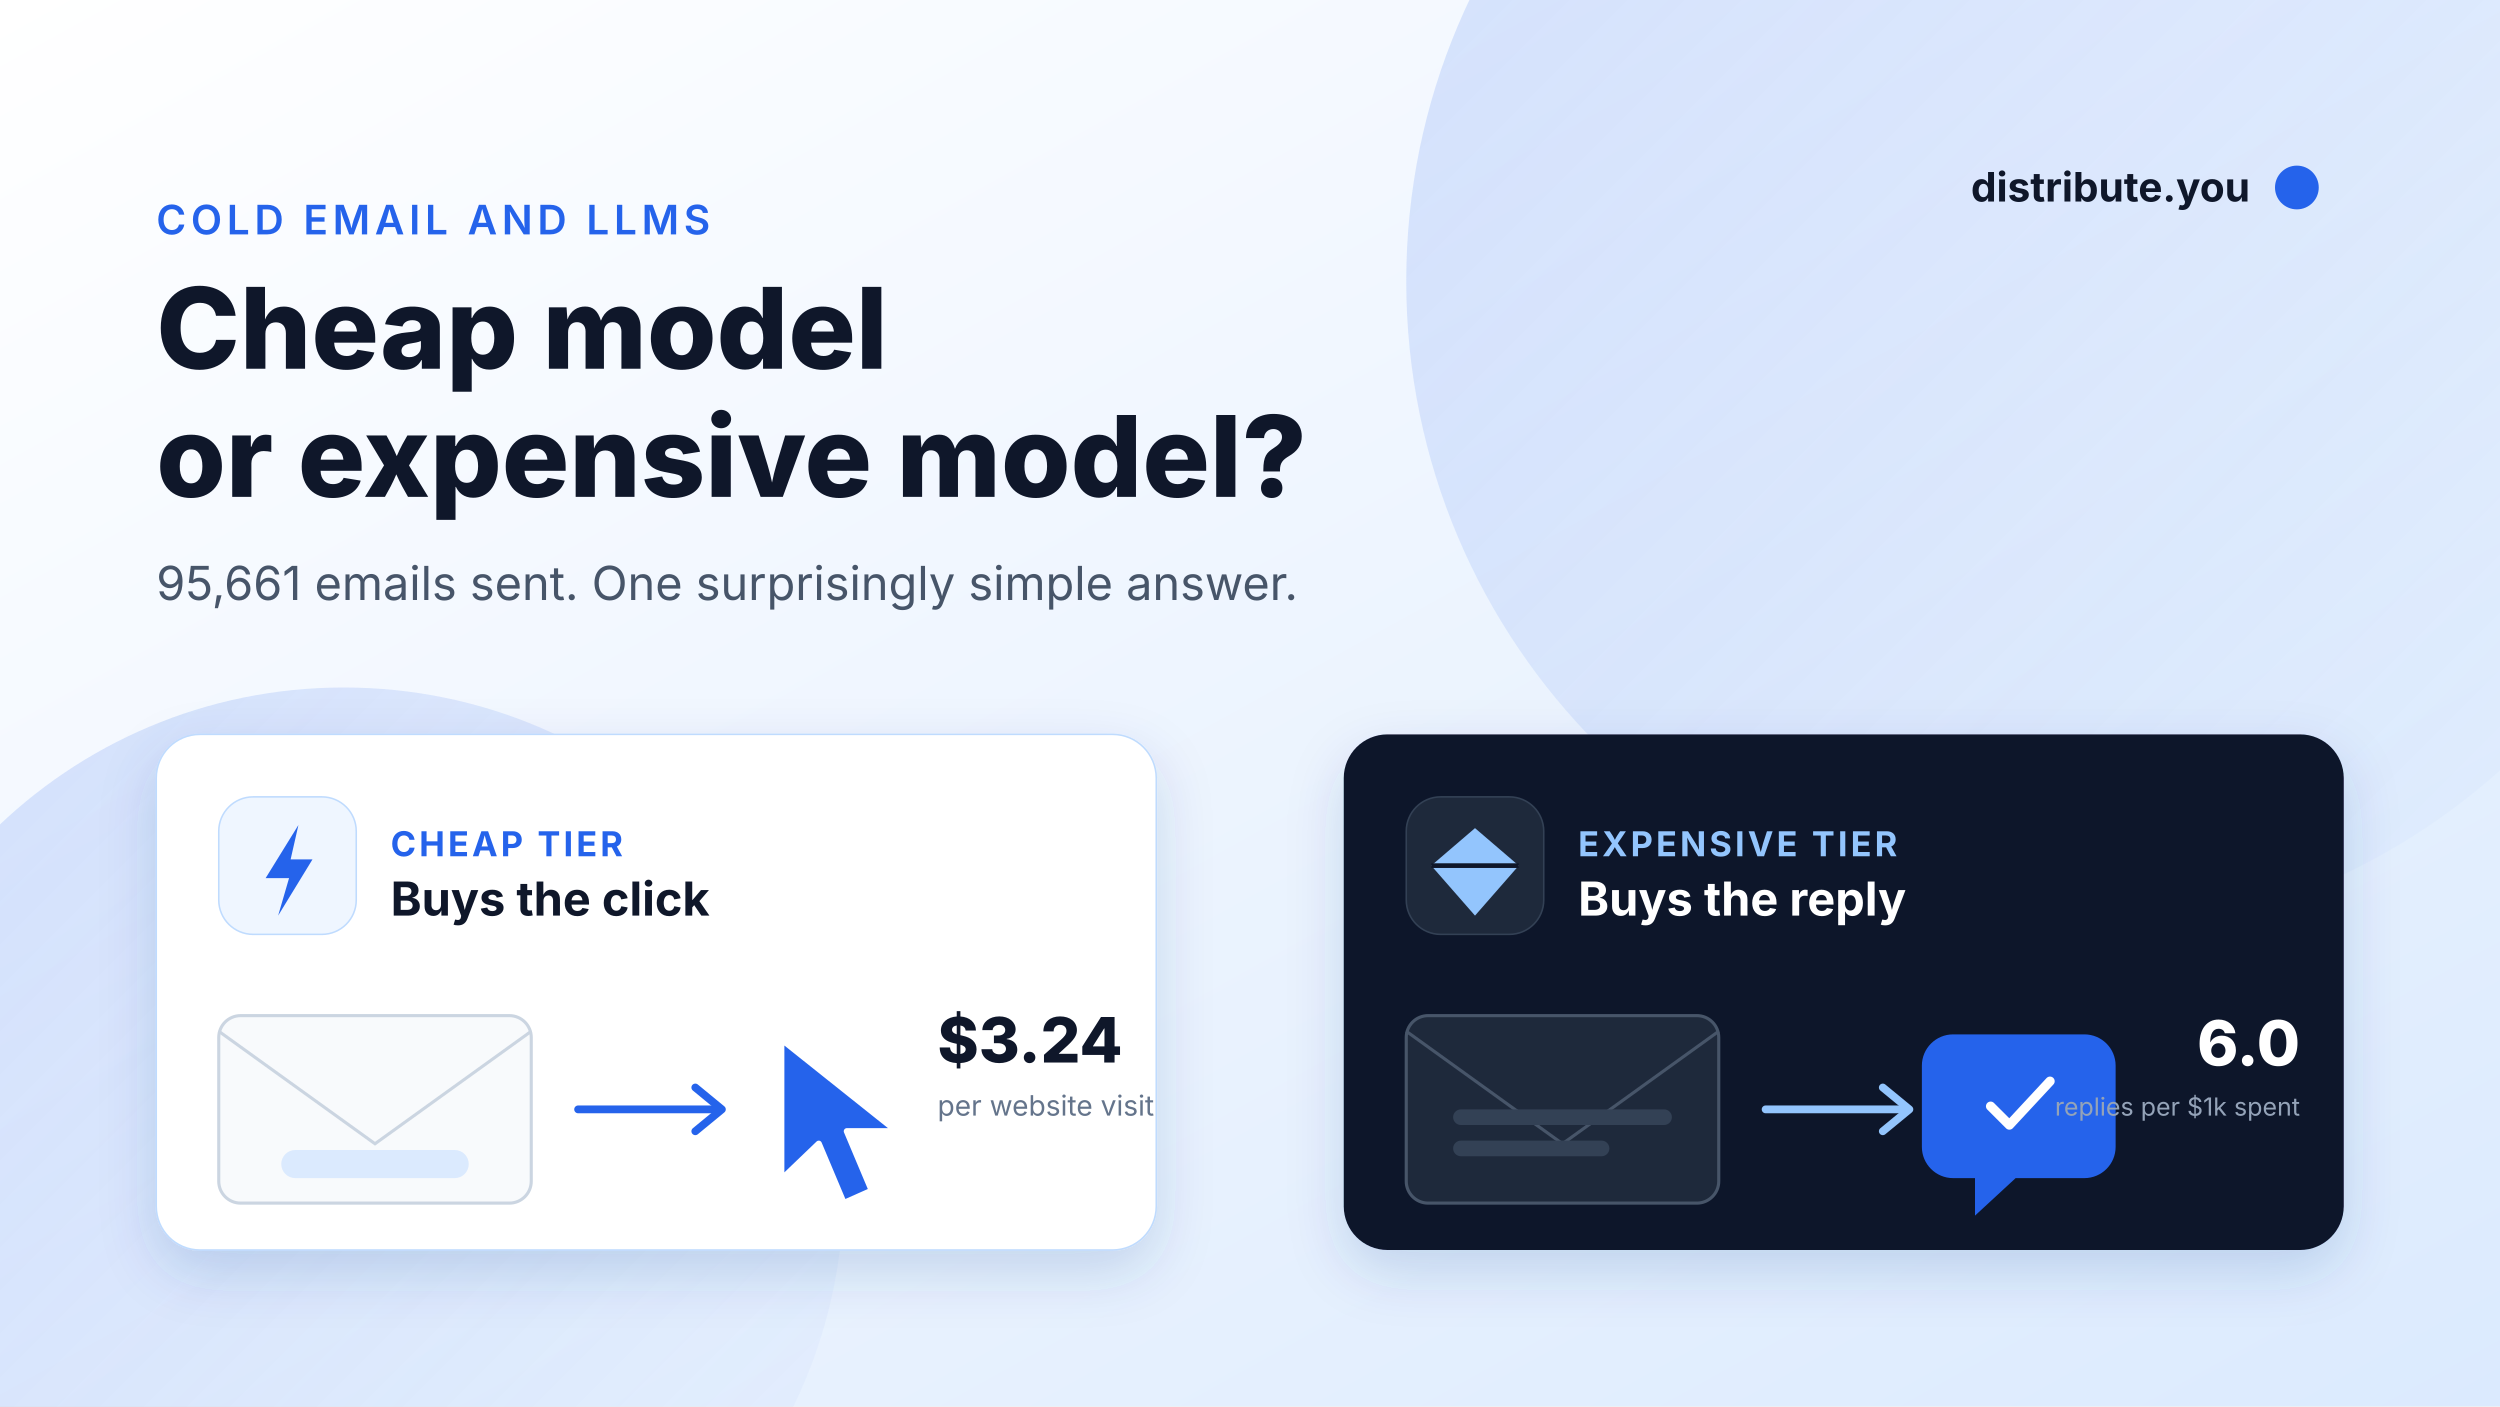
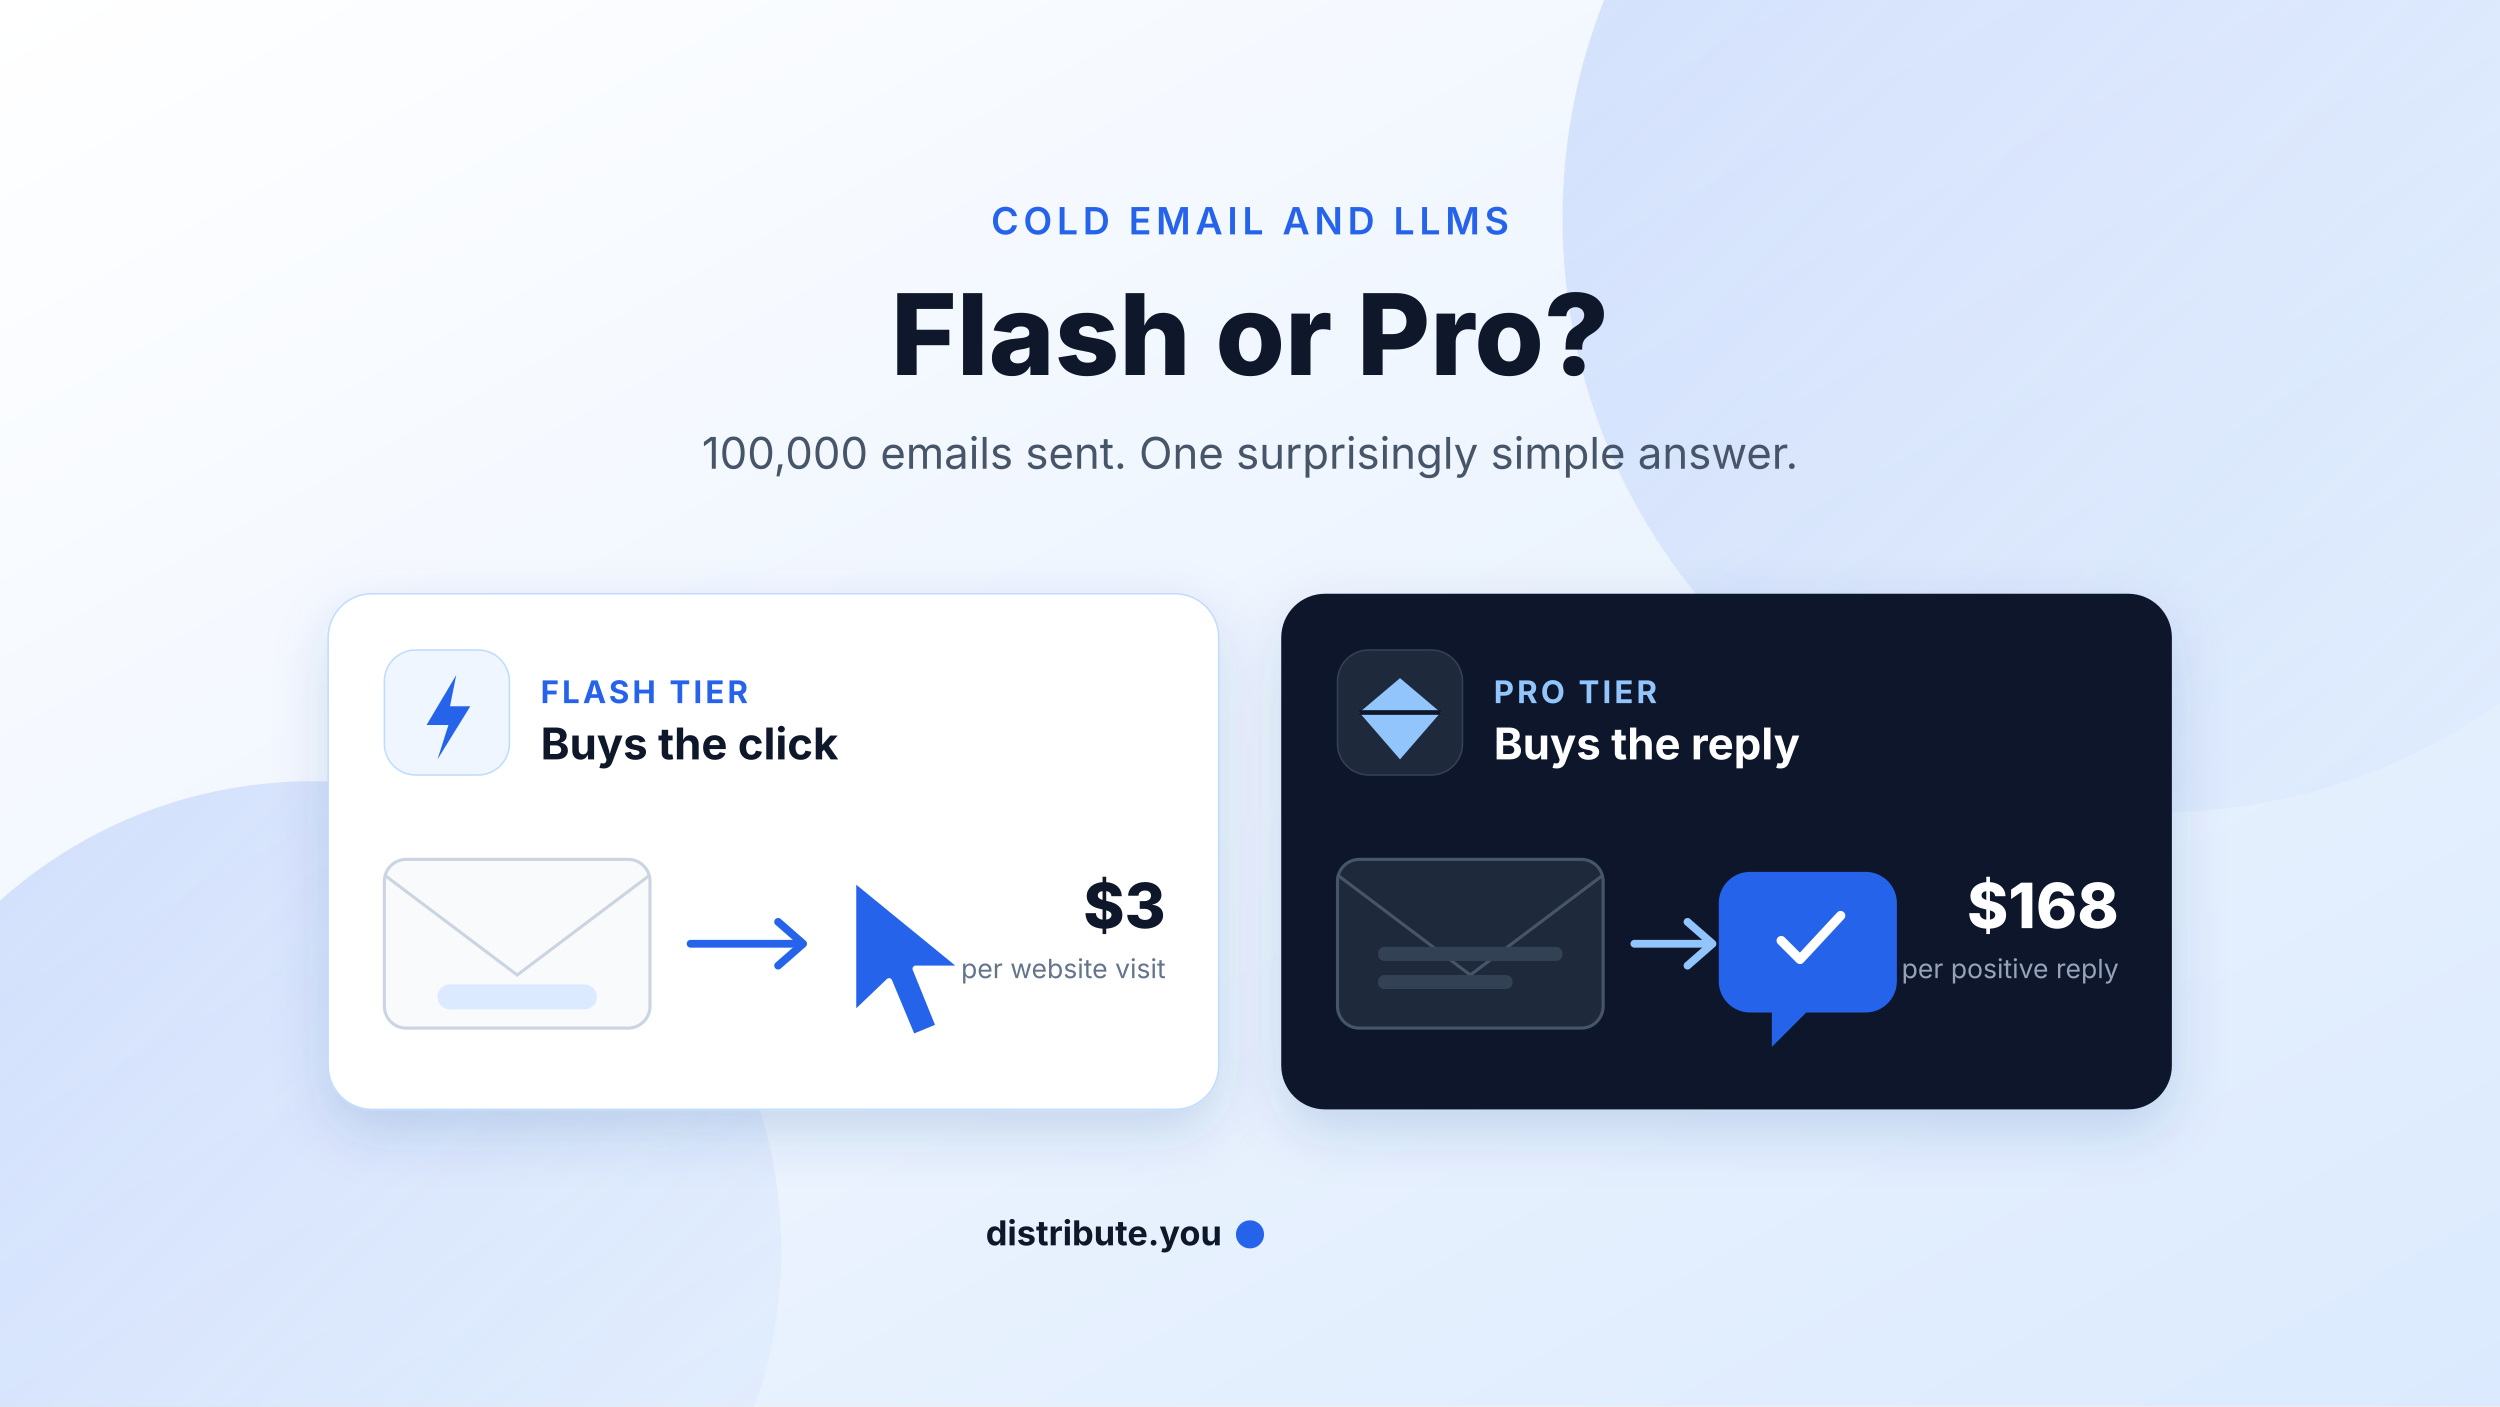
<svg xmlns="http://www.w3.org/2000/svg" width="1600" height="900" viewBox="0 0 1600 900" font-family="Inter, -apple-system, BlinkMacSystemFont, 'Segoe UI', Helvetica, Arial, sans-serif">
  <defs>
    <linearGradient id="bg" x1="0" y1="0" x2="1" y2="1">
      <stop offset="0" stop-color="#ffffff" />
      <stop offset="1" stop-color="#dbeafe" />
    </linearGradient>
    <linearGradient id="glow" x1="0" y1="0" x2="1" y2="1">
      <stop offset="0" stop-color="#2563eb" stop-opacity="0.18" />
      <stop offset="1" stop-color="#2563eb" stop-opacity="0" />
    </linearGradient>
    <filter id="shadow" x="-20%" y="-20%" width="140%" height="140%">
      <feDropShadow dx="0" dy="14" stdDeviation="18" flood-color="#1e3a8a" flood-opacity="0.16" />
    </filter>
  </defs>
  <rect width="1600" height="900" fill="url(#bg)" />
-   <circle cx="1320" cy="180" r="420" fill="url(#glow)" />
-   <circle cx="220" cy="760" r="320" fill="url(#glow)" />
-   <text x="100" y="150" font-size="26" letter-spacing="3" fill="#2563eb" font-weight="600">COLD EMAIL AND LLMS</text>
-   <text x="100" y="236" font-size="72" font-weight="800" fill="#0f172a">Cheap model</text>
-   <text x="100" y="318" font-size="72" font-weight="800" fill="#0f172a">or expensive model?</text>
-   <text x="100" y="384" font-size="30" fill="#475569">95,661 emails sent. One surprisingly simple answer.</text>
-   <g transform="translate(100,470)">
-     <rect x="0" y="0" width="640" height="330" rx="28" fill="#ffffff" stroke="#bfdbfe" filter="url(#shadow)" />
-     <rect x="40" y="40" width="88" height="88" rx="22" fill="#eff6ff" stroke="#bfdbfe" />
-     <path d="M91 58 L70 92 L85 92 L78 116 L100 80 L86 80 Z" fill="#2563eb" />
-     <text x="150" y="78" font-size="22" letter-spacing="2" fill="#2563eb" font-weight="700">CHEAP TIER</text>
-     <text x="150" y="116" font-size="30" font-weight="700" fill="#0f172a">Buys the click</text>
-     <rect x="40" y="180" width="200" height="120" rx="14" fill="#f8fafc" stroke="#cbd5e1" stroke-width="2" />
-     <path d="M40 190 L140 262 L240 190" fill="none" stroke="#cbd5e1" stroke-width="2" />
-     <rect x="80" y="266" width="120" height="18" rx="9" fill="#dbeafe" />
-     <path d="M270 240 L360 240" stroke="#2563eb" stroke-width="5" stroke-linecap="round" />
-     <path d="M345 226 L362 240 L345 254" fill="none" stroke="#2563eb" stroke-width="5" stroke-linecap="round" stroke-linejoin="round" />
-     <path d="M400 195 L400 285 L424 262 L440 300 L458 292 L442 254 L474 254 Z" fill="#2563eb" stroke="#ffffff" stroke-width="4" stroke-linejoin="round" />
-     <text x="500" y="210" font-size="40" font-weight="800" fill="#0f172a">$3.24</text>
-     <text x="500" y="244" font-size="18" fill="#64748b">per website visit</text>
+   <circle cx="1380" cy="140" r="380" fill="url(#glow)" />
+   <circle cx="200" cy="800" r="300" fill="url(#glow)" />
+   <text x="800" y="150" font-size="24" letter-spacing="3" fill="#2563eb" font-weight="600" text-anchor="middle">COLD EMAIL AND LLMS</text>
+   <text x="800" y="240" font-size="72" font-weight="800" fill="#0f172a" text-anchor="middle">Flash or Pro?</text>
+   <text x="800" y="300" font-size="28" fill="#475569" text-anchor="middle">100,000 emails sent. One surprisingly simple answer.</text>
+   <g transform="translate(210,380)">
+     <rect x="0" y="0" width="570" height="330" rx="28" fill="#ffffff" stroke="#bfdbfe" filter="url(#shadow)" />
+     <rect x="36" y="36" width="80" height="80" rx="20" fill="#eff6ff" stroke="#bfdbfe" />
+     <path d="M82 52 L63 84 L77 84 L70 106 L91 72 L78 72 Z" fill="#2563eb" />
+     <text x="136" y="70" font-size="20" letter-spacing="2" fill="#2563eb" font-weight="700">FLASH TIER</text>
+     <text x="136" y="106" font-size="28" font-weight="700" fill="#0f172a">Buys the click</text>
+     <rect x="36" y="170" width="170" height="108" rx="14" fill="#f8fafc" stroke="#cbd5e1" stroke-width="2" />
+     <path d="M36 180 L121 244 L206 180" fill="none" stroke="#cbd5e1" stroke-width="2" />
+     <rect x="70" y="250" width="102" height="16" rx="8" fill="#dbeafe" />
+     <path d="M232 224 L302 224" stroke="#2563eb" stroke-width="5" stroke-linecap="round" />
+     <path d="M288 210 L304 224 L288 238" fill="none" stroke="#2563eb" stroke-width="5" stroke-linecap="round" stroke-linejoin="round" />
+     <path d="M336 182 L336 270 L359 248 L374 284 L391 277 L376 240 L407 240 Z" fill="#2563eb" stroke="#ffffff" stroke-width="4" stroke-linejoin="round" />
+     <text x="536" y="214" font-size="40" font-weight="800" fill="#0f172a" text-anchor="end">$3</text>
+     <text x="536" y="246" font-size="17" fill="#64748b" text-anchor="end">per website visit</text>
  </g>
-   <g transform="translate(860,470)">
-     <rect x="0" y="0" width="640" height="330" rx="28" fill="#0f172a" filter="url(#shadow)" />
-     <rect x="40" y="40" width="88" height="88" rx="22" fill="#1e293b" stroke="#334155" />
-     <path d="M84 60 L112 84 L84 116 L56 84 Z" fill="#93c5fd" />
-     <path d="M56 84 L112 84" stroke="#0f172a" stroke-width="3" />
-     <text x="150" y="78" font-size="22" letter-spacing="2" fill="#93c5fd" font-weight="700">EXPENSIVE TIER</text>
-     <text x="150" y="116" font-size="30" font-weight="700" fill="#ffffff">Buys the reply</text>
-     <rect x="40" y="180" width="200" height="120" rx="14" fill="#1e293b" stroke="#475569" stroke-width="2" />
-     <path d="M40 190 L140 262 L240 190" fill="none" stroke="#475569" stroke-width="2" />
-     <rect x="70" y="240" width="140" height="10" rx="5" fill="#334155" />
-     <rect x="70" y="260" width="100" height="10" rx="5" fill="#334155" />
-     <path d="M270 240 L360 240" stroke="#93c5fd" stroke-width="5" stroke-linecap="round" />
-     <path d="M345 226 L362 240 L345 254" fill="none" stroke="#93c5fd" stroke-width="5" stroke-linecap="round" stroke-linejoin="round" />
-     <path d="M390 192 h84 a20 20 0 0 1 20 20 v52 a20 20 0 0 1 -20 20 h-44 l-26 24 v-24 h-14 a20 20 0 0 1 -20 -20 v-52 a20 20 0 0 1 20 -20 z" fill="#2563eb" />
-     <path d="M414 238 l12 12 l26 -28" fill="none" stroke="#ffffff" stroke-width="6" stroke-linecap="round" stroke-linejoin="round" />
-     <text x="612" y="212" font-size="40" font-weight="800" fill="#ffffff" text-anchor="end">6.0</text>
-     <text x="612" y="244" font-size="16" fill="#94a3b8" text-anchor="end">replies per $1k spent</text>
+   <g transform="translate(820,380)">
+     <rect x="0" y="0" width="570" height="330" rx="28" fill="#0f172a" filter="url(#shadow)" />
+     <rect x="36" y="36" width="80" height="80" rx="20" fill="#1e293b" stroke="#334155" />
+     <path d="M76 54 L102 76 L76 106 L50 76 Z" fill="#93c5fd" />
+     <path d="M50 76 L102 76" stroke="#0f172a" stroke-width="3" />
+     <text x="136" y="70" font-size="20" letter-spacing="2" fill="#93c5fd" font-weight="700">PRO TIER</text>
+     <text x="136" y="106" font-size="28" font-weight="700" fill="#ffffff">Buys the reply</text>
+     <rect x="36" y="170" width="170" height="108" rx="14" fill="#1e293b" stroke="#475569" stroke-width="2" />
+     <path d="M36 180 L121 244 L206 180" fill="none" stroke="#475569" stroke-width="2" />
+     <rect x="62" y="226" width="118" height="9" rx="4" fill="#334155" />
+     <rect x="62" y="244" width="86" height="9" rx="4" fill="#334155" />
+     <path d="M226 224 L274 224" stroke="#93c5fd" stroke-width="5" stroke-linecap="round" />
+     <path d="M260 210 L276 224 L260 238" fill="none" stroke="#93c5fd" stroke-width="5" stroke-linecap="round" stroke-linejoin="round" />
+     <path d="M300 178 h74 a20 20 0 0 1 20 20 v50 a20 20 0 0 1 -20 20 h-38 l-22 22 v-22 h-14 a20 20 0 0 1 -20 -20 v-50 a20 20 0 0 1 20 -20 z" fill="#2563eb" />
+     <path d="M320 222 l12 12 l26 -28" fill="none" stroke="#ffffff" stroke-width="6" stroke-linecap="round" stroke-linejoin="round" />
+     <text x="536" y="214" font-size="40" font-weight="800" fill="#ffffff" text-anchor="end">$168</text>
+     <text x="536" y="246" font-size="17" fill="#94a3b8" text-anchor="end">per positive reply</text>
  </g>
-   <circle cx="1470" cy="120" r="14" fill="#2563eb" />
-   <text x="1440" y="129" font-size="26" font-weight="700" fill="#0f172a" text-anchor="end">distribute.you</text>
+   <circle cx="800" cy="790" r="9" fill="#2563eb" />
+   <text x="782" y="797" font-size="22" font-weight="700" fill="#0f172a" text-anchor="end">distribute.you</text>
</svg>
